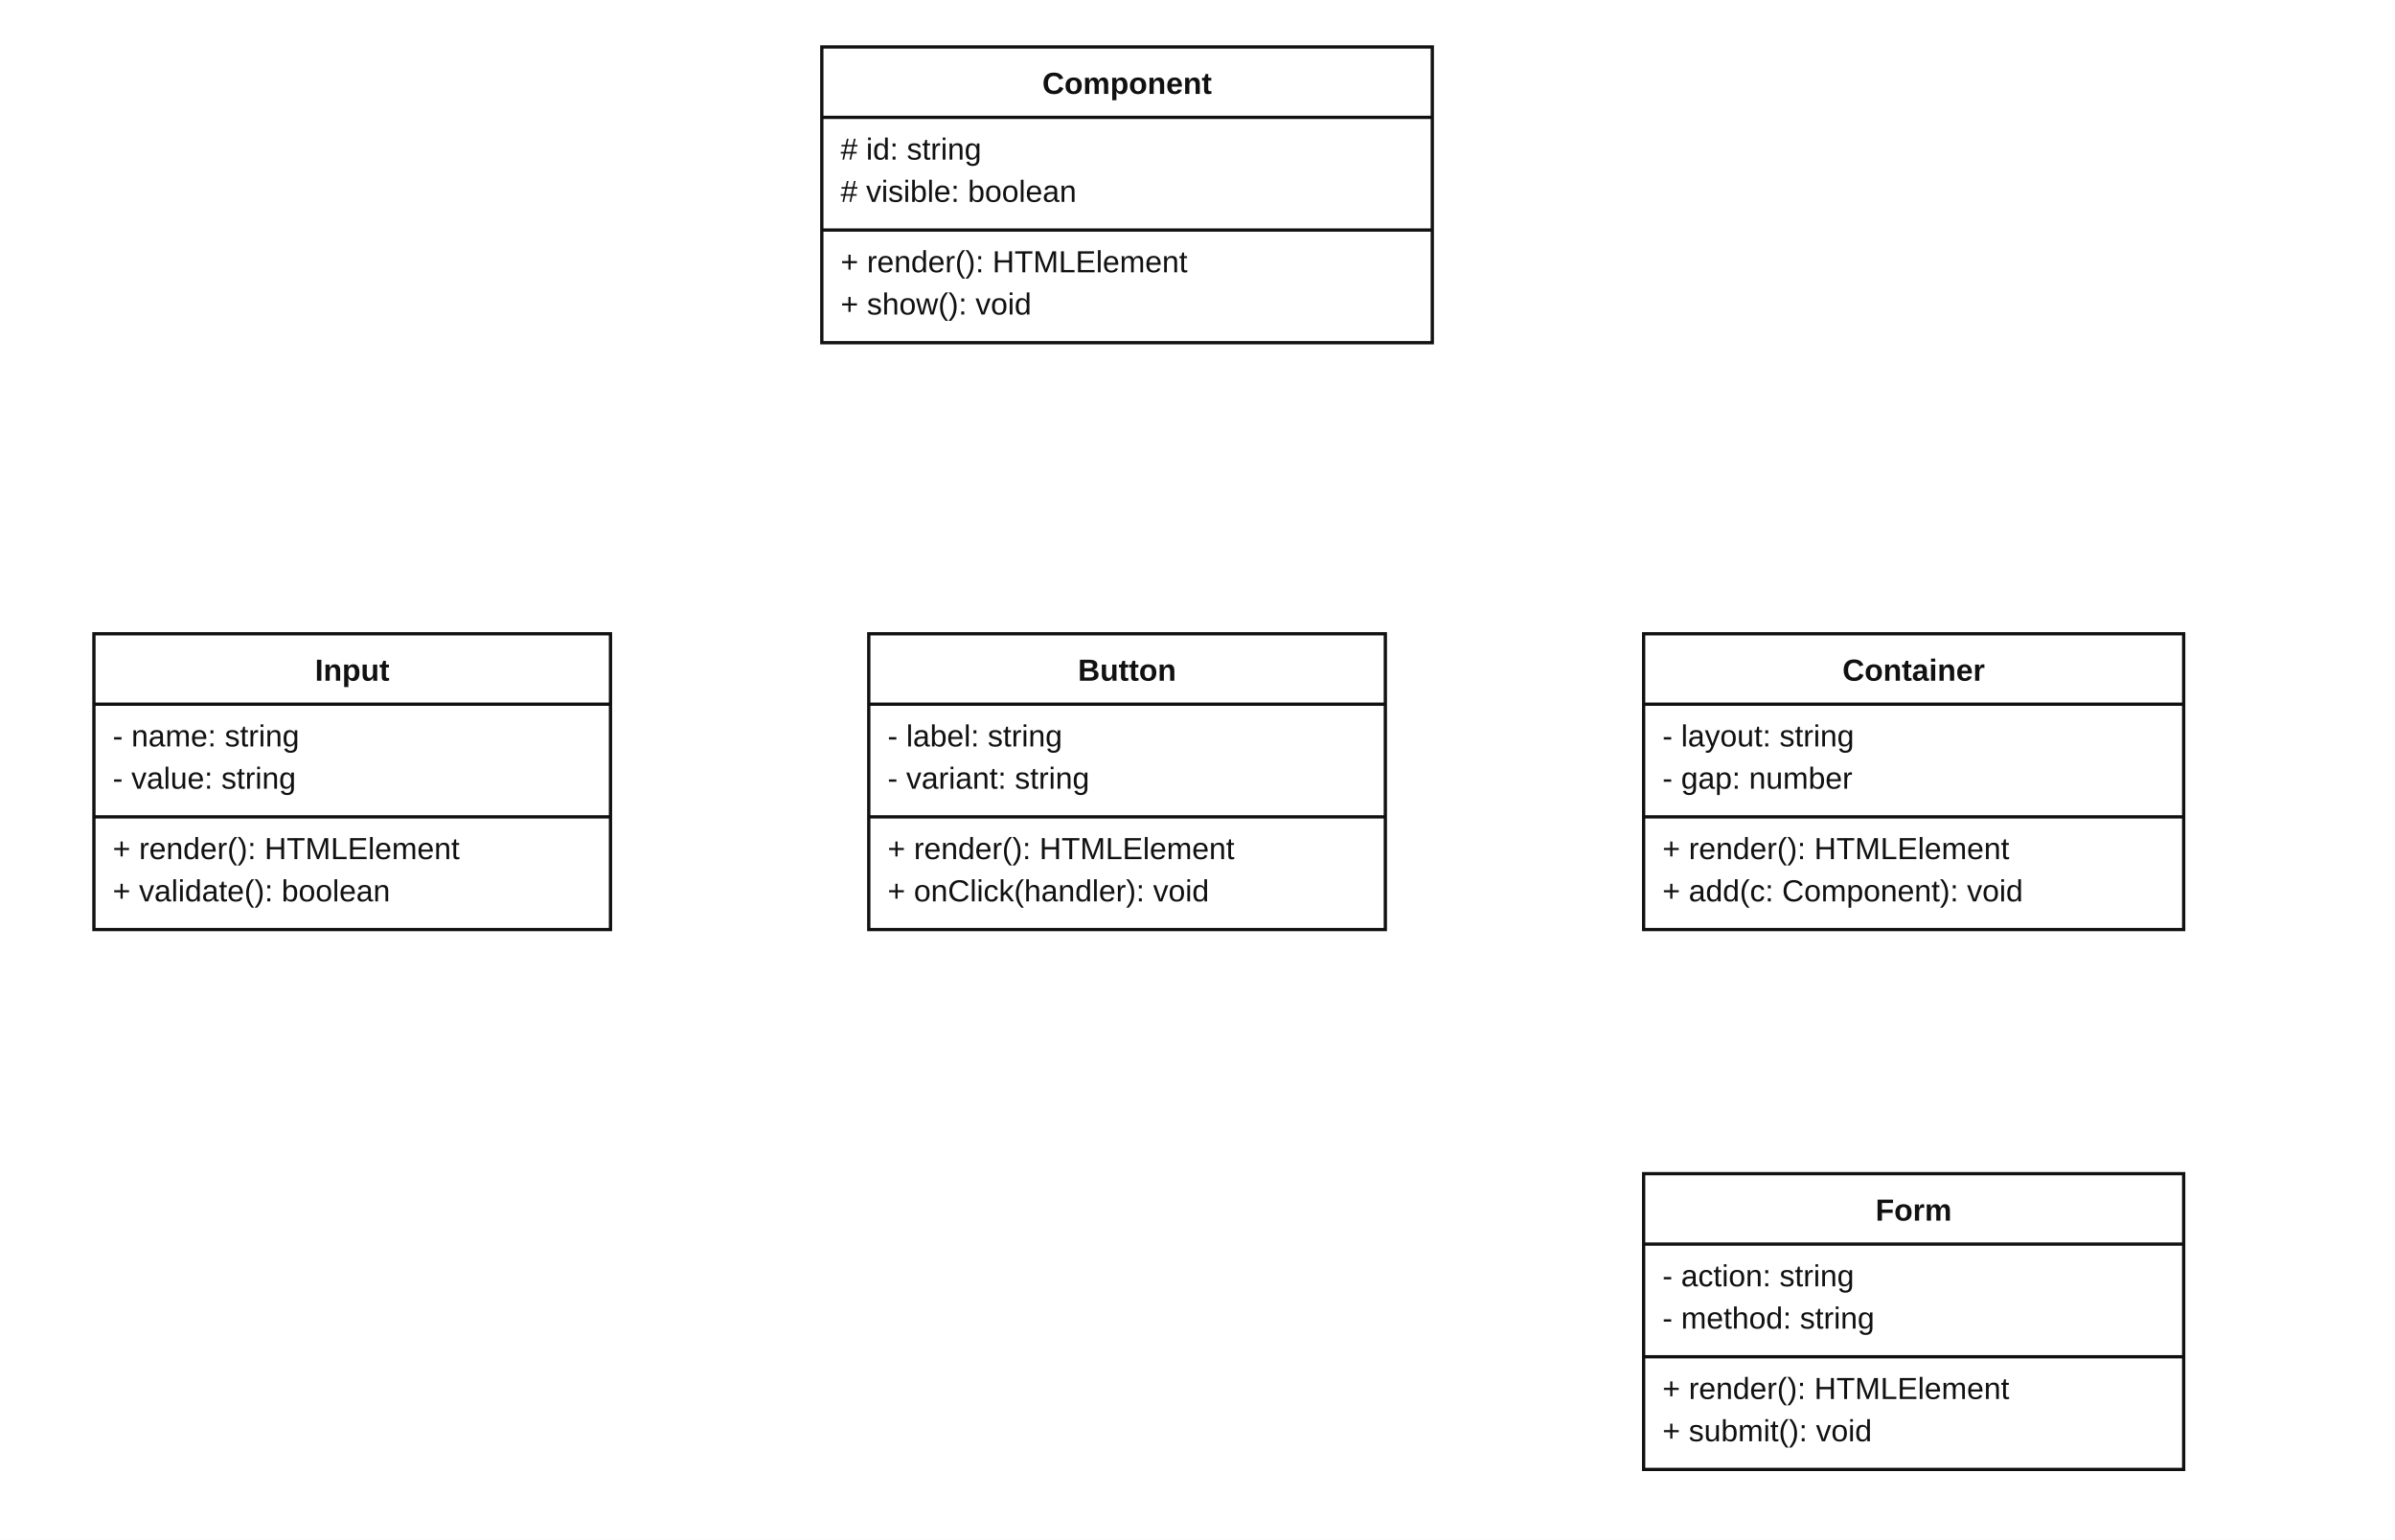
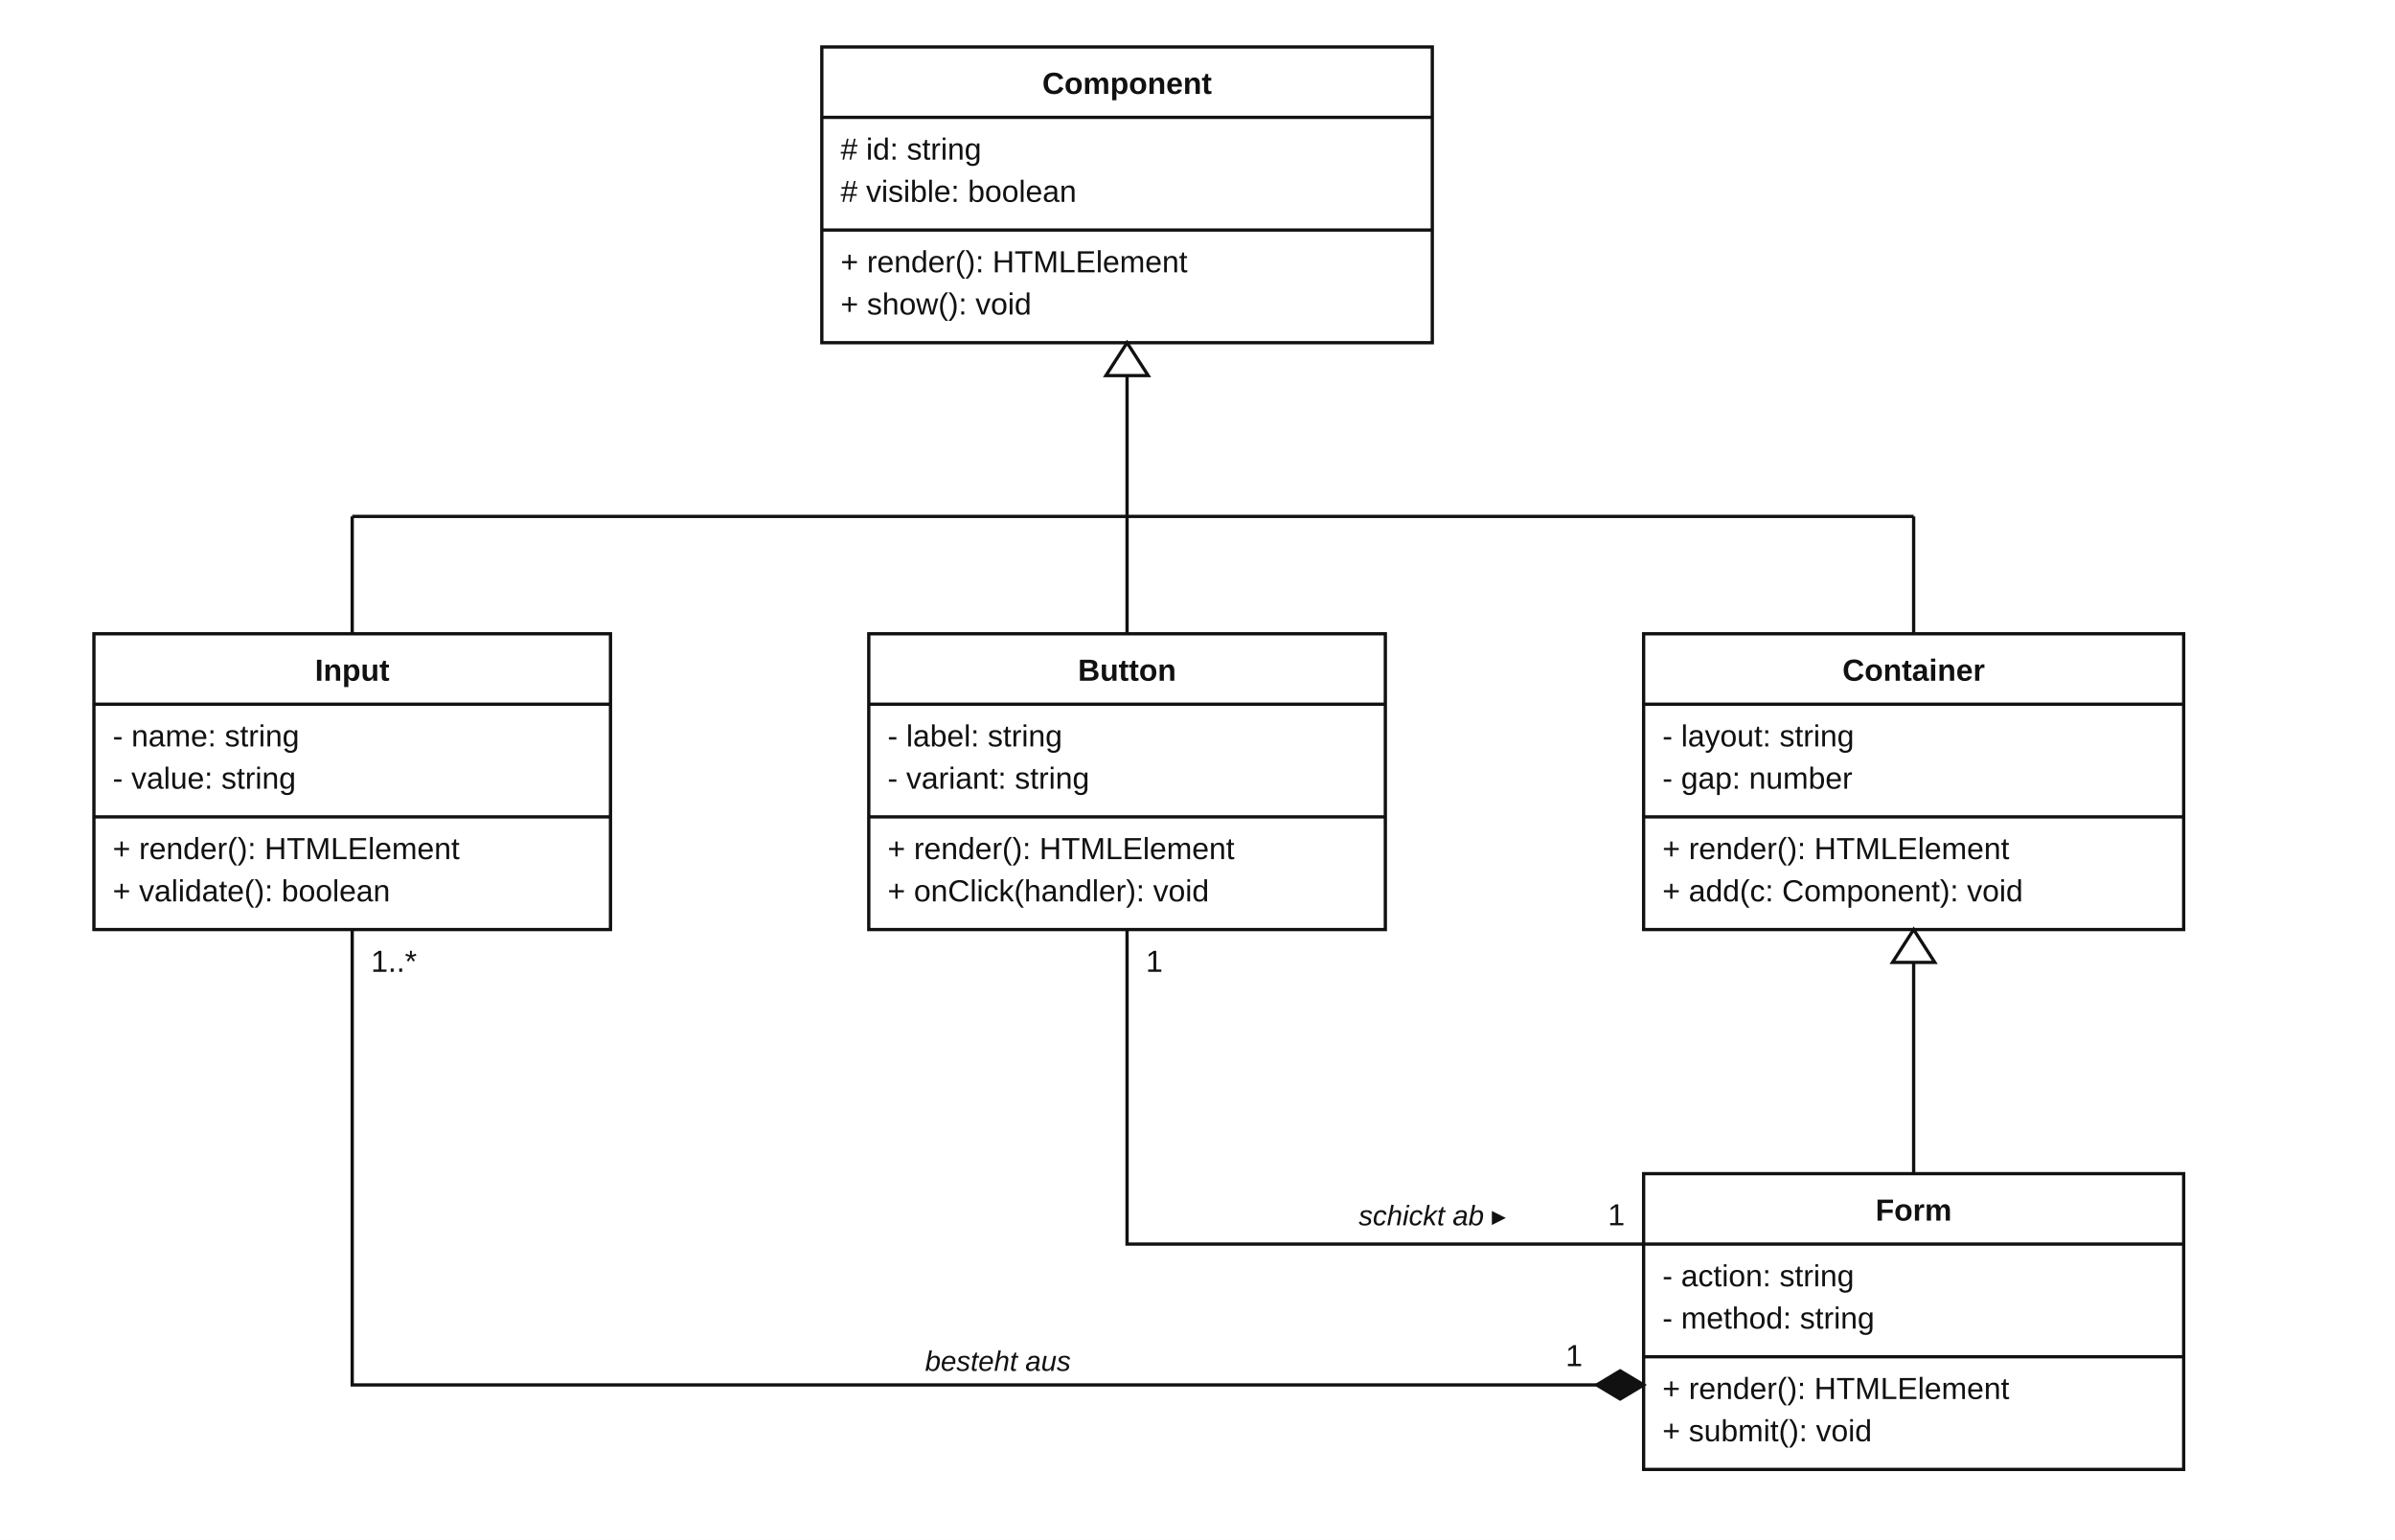
<svg xmlns="http://www.w3.org/2000/svg" width="1020" height="656" viewBox="0 0 1020 656">
  <rect width="1020" height="656" fill="#fff" />
  <rect x="350" y="20" width="260" height="126" fill="#fff" stroke="#111" stroke-width="1.4" />
  <text x="480.0" y="40" font-family="Arial, Helvetica, sans-serif" font-size="13" font-weight="bold" font-style="normal" text-anchor="middle" fill="#111">Component</text>
  <polyline points="350,50 610,50" fill="none" stroke="#111" stroke-width="1.4" />
  <text x="358" y="68" font-family="Arial, Helvetica, sans-serif" font-size="13" font-weight="normal" font-style="normal" text-anchor="start" fill="#111"># id: string</text>
  <text x="358" y="86" font-family="Arial, Helvetica, sans-serif" font-size="13" font-weight="normal" font-style="normal" text-anchor="start" fill="#111"># visible: boolean</text>
  <polyline points="350,98 610,98" fill="none" stroke="#111" stroke-width="1.4" />
  <text x="358" y="116" font-family="Arial, Helvetica, sans-serif" font-size="13" font-weight="normal" font-style="normal" text-anchor="start" fill="#111">+ render(): HTMLElement</text>
  <text x="358" y="134" font-family="Arial, Helvetica, sans-serif" font-size="13" font-weight="normal" font-style="normal" text-anchor="start" fill="#111">+ show(): void</text>
  <rect x="40" y="270" width="220" height="126" fill="#fff" stroke="#111" stroke-width="1.4" />
  <text x="150.0" y="290" font-family="Arial, Helvetica, sans-serif" font-size="13" font-weight="bold" font-style="normal" text-anchor="middle" fill="#111">Input</text>
  <polyline points="40,300 260,300" fill="none" stroke="#111" stroke-width="1.4" />
  <text x="48" y="318" font-family="Arial, Helvetica, sans-serif" font-size="13" font-weight="normal" font-style="normal" text-anchor="start" fill="#111">- name: string</text>
  <text x="48" y="336" font-family="Arial, Helvetica, sans-serif" font-size="13" font-weight="normal" font-style="normal" text-anchor="start" fill="#111">- value: string</text>
  <polyline points="40,348 260,348" fill="none" stroke="#111" stroke-width="1.4" />
  <text x="48" y="366" font-family="Arial, Helvetica, sans-serif" font-size="13" font-weight="normal" font-style="normal" text-anchor="start" fill="#111">+ render(): HTMLElement</text>
  <text x="48" y="384" font-family="Arial, Helvetica, sans-serif" font-size="13" font-weight="normal" font-style="normal" text-anchor="start" fill="#111">+ validate(): boolean</text>
  <rect x="370" y="270" width="220" height="126" fill="#fff" stroke="#111" stroke-width="1.4" />
  <text x="480.0" y="290" font-family="Arial, Helvetica, sans-serif" font-size="13" font-weight="bold" font-style="normal" text-anchor="middle" fill="#111">Button</text>
  <polyline points="370,300 590,300" fill="none" stroke="#111" stroke-width="1.4" />
  <text x="378" y="318" font-family="Arial, Helvetica, sans-serif" font-size="13" font-weight="normal" font-style="normal" text-anchor="start" fill="#111">- label: string</text>
  <text x="378" y="336" font-family="Arial, Helvetica, sans-serif" font-size="13" font-weight="normal" font-style="normal" text-anchor="start" fill="#111">- variant: string</text>
  <polyline points="370,348 590,348" fill="none" stroke="#111" stroke-width="1.4" />
  <text x="378" y="366" font-family="Arial, Helvetica, sans-serif" font-size="13" font-weight="normal" font-style="normal" text-anchor="start" fill="#111">+ render(): HTMLElement</text>
  <text x="378" y="384" font-family="Arial, Helvetica, sans-serif" font-size="13" font-weight="normal" font-style="normal" text-anchor="start" fill="#111">+ onClick(handler): void</text>
  <rect x="700" y="270" width="230" height="126" fill="#fff" stroke="#111" stroke-width="1.4" />
  <text x="815.0" y="290" font-family="Arial, Helvetica, sans-serif" font-size="13" font-weight="bold" font-style="normal" text-anchor="middle" fill="#111">Container</text>
  <polyline points="700,300 930,300" fill="none" stroke="#111" stroke-width="1.4" />
  <text x="708" y="318" font-family="Arial, Helvetica, sans-serif" font-size="13" font-weight="normal" font-style="normal" text-anchor="start" fill="#111">- layout: string</text>
  <text x="708" y="336" font-family="Arial, Helvetica, sans-serif" font-size="13" font-weight="normal" font-style="normal" text-anchor="start" fill="#111">- gap: number</text>
  <polyline points="700,348 930,348" fill="none" stroke="#111" stroke-width="1.4" />
  <text x="708" y="366" font-family="Arial, Helvetica, sans-serif" font-size="13" font-weight="normal" font-style="normal" text-anchor="start" fill="#111">+ render(): HTMLElement</text>
  <text x="708" y="384" font-family="Arial, Helvetica, sans-serif" font-size="13" font-weight="normal" font-style="normal" text-anchor="start" fill="#111">+ add(c: Component): void</text>
  <rect x="700" y="500" width="230" height="126" fill="#fff" stroke="#111" stroke-width="1.4" />
  <text x="815.0" y="520" font-family="Arial, Helvetica, sans-serif" font-size="13" font-weight="bold" font-style="normal" text-anchor="middle" fill="#111">Form</text>
  <polyline points="700,530 930,530" fill="none" stroke="#111" stroke-width="1.4" />
  <text x="708" y="548" font-family="Arial, Helvetica, sans-serif" font-size="13" font-weight="normal" font-style="normal" text-anchor="start" fill="#111">- action: string</text>
  <text x="708" y="566" font-family="Arial, Helvetica, sans-serif" font-size="13" font-weight="normal" font-style="normal" text-anchor="start" fill="#111">- method: string</text>
  <polyline points="700,578 930,578" fill="none" stroke="#111" stroke-width="1.4" />
  <text x="708" y="596" font-family="Arial, Helvetica, sans-serif" font-size="13" font-weight="normal" font-style="normal" text-anchor="start" fill="#111">+ render(): HTMLElement</text>
  <text x="708" y="614" font-family="Arial, Helvetica, sans-serif" font-size="13" font-weight="normal" font-style="normal" text-anchor="start" fill="#111">+ submit(): void</text>
+   <polyline points="150.0,270 150.0,220" fill="none" stroke="#111" stroke-width="1.4" />
+   <polyline points="480.0,270 480.0,220" fill="none" stroke="#111" stroke-width="1.4" />
+   <polyline points="815.0,270 815.0,220" fill="none" stroke="#111" stroke-width="1.4" />
+   <polyline points="150.0,220 815.0,220" fill="none" stroke="#111" stroke-width="1.4" />
+   <polyline points="480.0,220 480.0,160" fill="none" stroke="#111" stroke-width="1.4" />
+   <polygon points="480.0,146 471.0,160 489.0,160" fill="#fff" stroke="#111" stroke-width="1.4" />
+   <polyline points="815.0,500 815.0,410" fill="none" stroke="#111" stroke-width="1.4" />
+   <polygon points="815.0,396 806.0,410 824.0,410" fill="#fff" stroke="#111" stroke-width="1.4" />
+   <polyline points="480.0,396 480.0,530 700,530" fill="none" stroke="#111" stroke-width="1.4" />
+   <text x="488.0" y="414" font-family="Arial, Helvetica, sans-serif" font-size="13" font-weight="normal" font-style="normal" text-anchor="start" fill="#111">1</text>
+   <text x="692" y="522" font-family="Arial, Helvetica, sans-serif" font-size="13" font-weight="normal" font-style="normal" text-anchor="end" fill="#111">1</text>
+   <text x="610.0" y="522" font-family="Arial, Helvetica, sans-serif" font-size="12" font-weight="normal" font-style="italic" text-anchor="middle" fill="#111">schickt ab ▸</text>
+   <polygon points="700,590 690,584 680,590 690,596" fill="#111" stroke="#111" stroke-width="1.4" />
+   <polyline points="680,590 150.0,590 150.0,396" fill="none" stroke="#111" stroke-width="1.4" />
+   <text x="674" y="582" font-family="Arial, Helvetica, sans-serif" font-size="13" font-weight="normal" font-style="normal" text-anchor="end" fill="#111">1</text>
+   <text x="158.0" y="414" font-family="Arial, Helvetica, sans-serif" font-size="13" font-weight="normal" font-style="normal" text-anchor="start" fill="#111">1..*</text>
+   <text x="425.0" y="584" font-family="Arial, Helvetica, sans-serif" font-size="12" font-weight="normal" font-style="italic" text-anchor="middle" fill="#111">besteht aus</text>
</svg>
